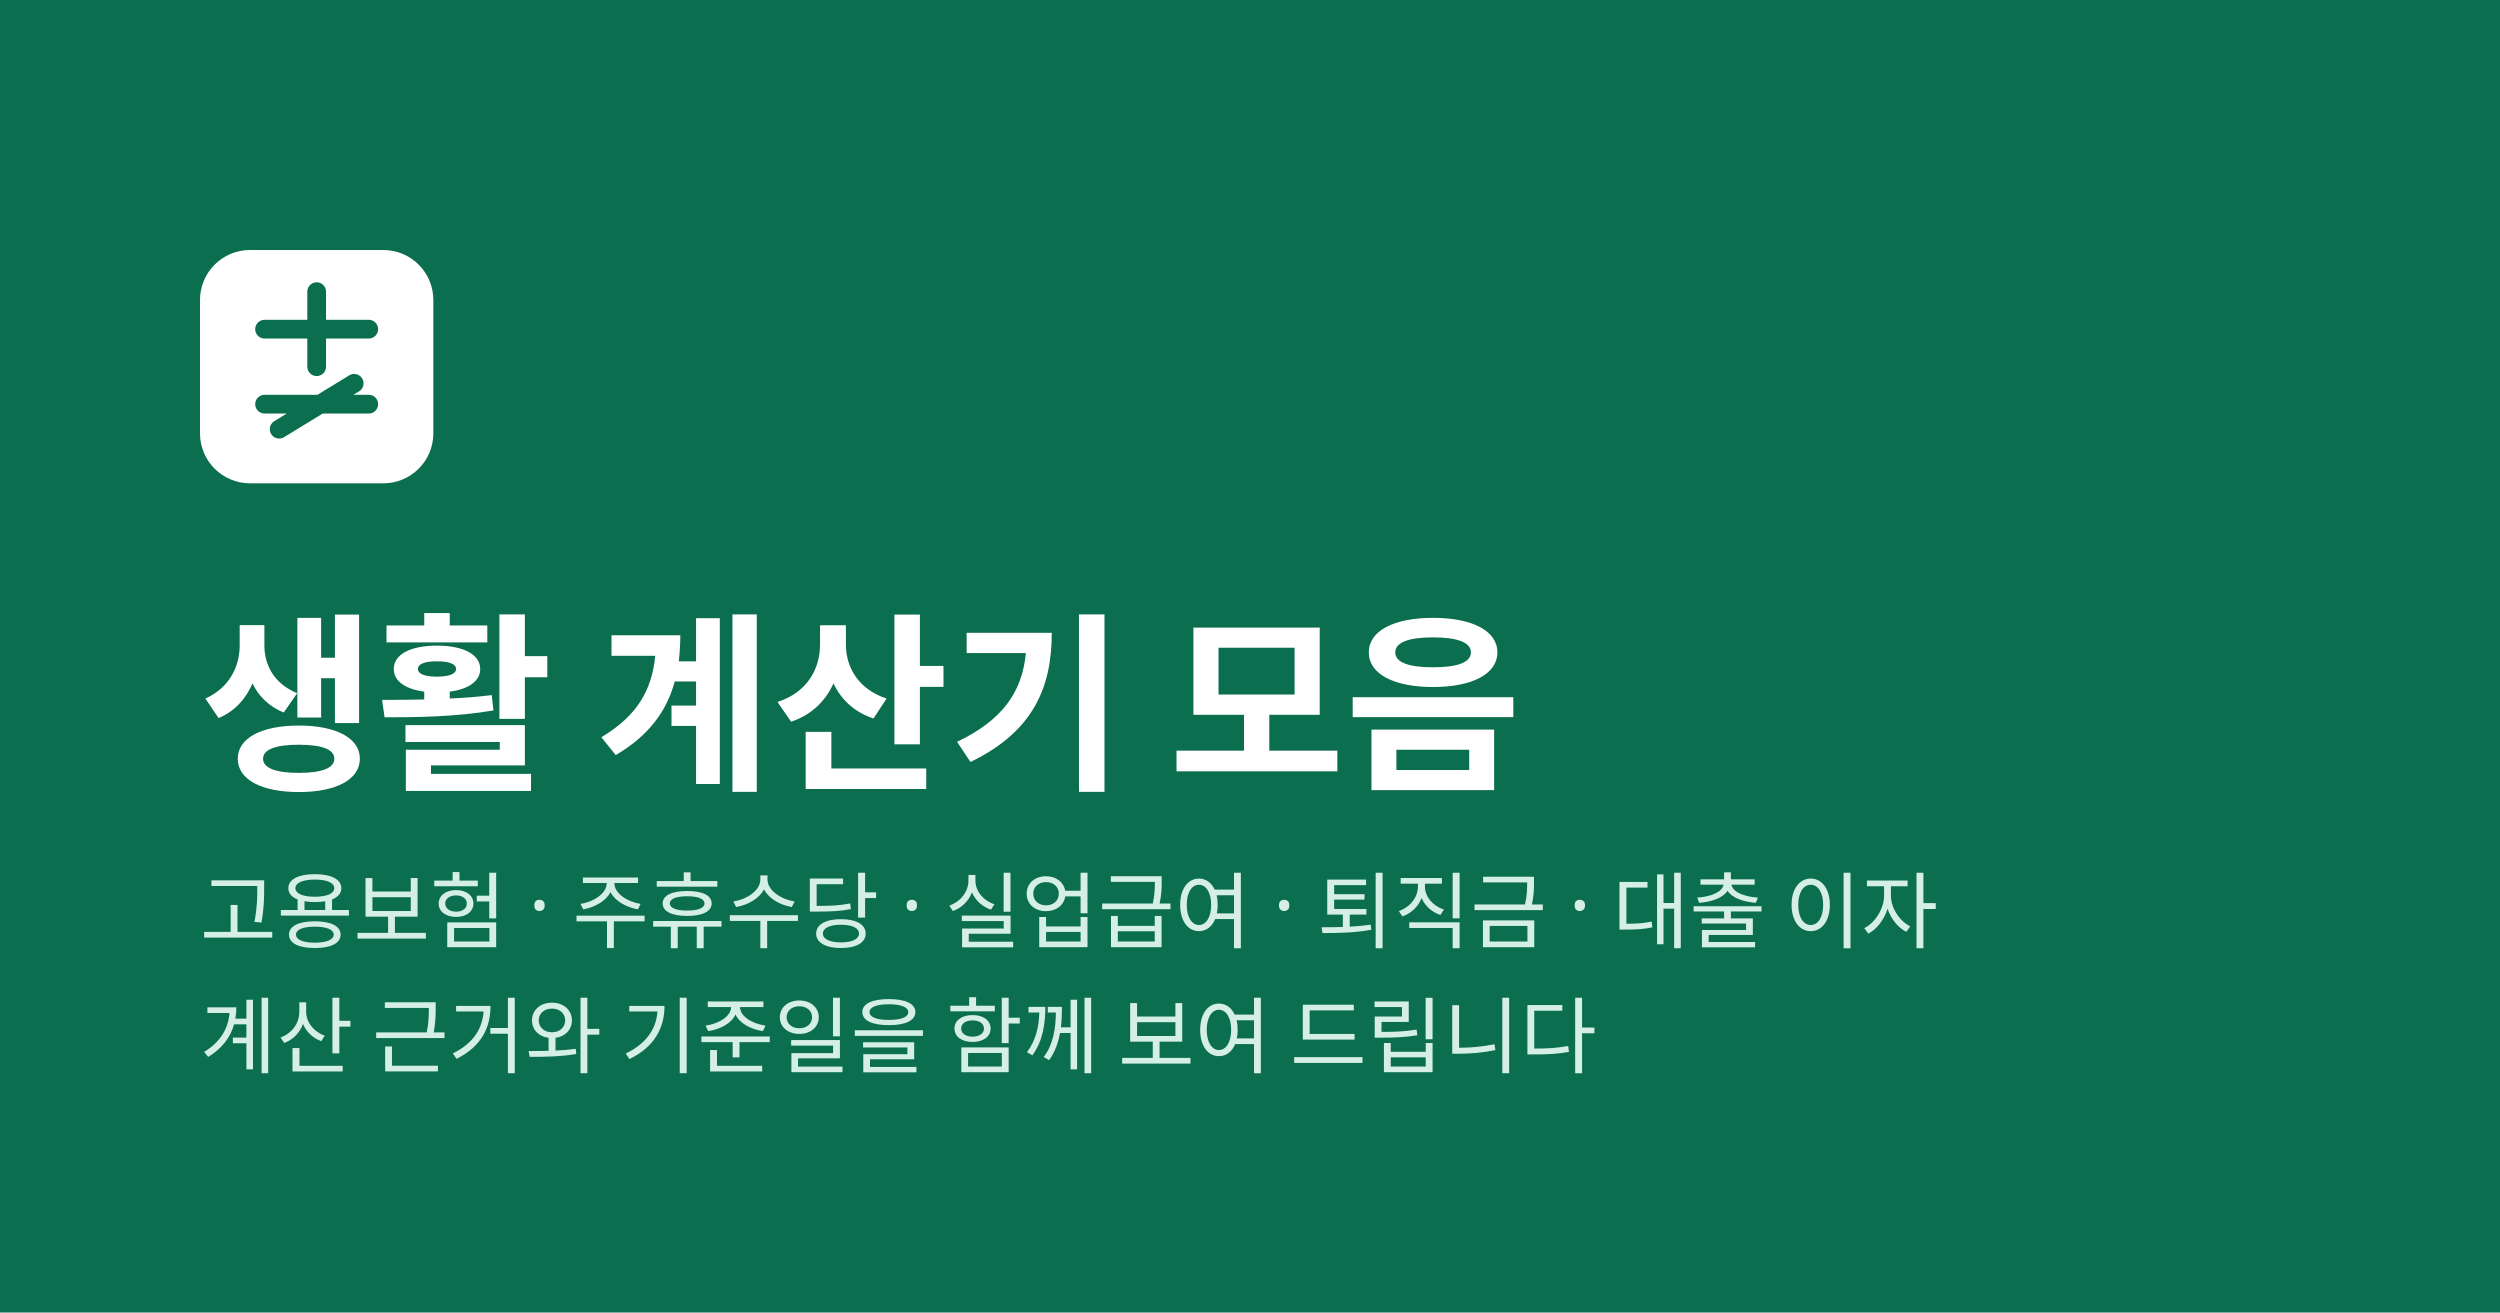
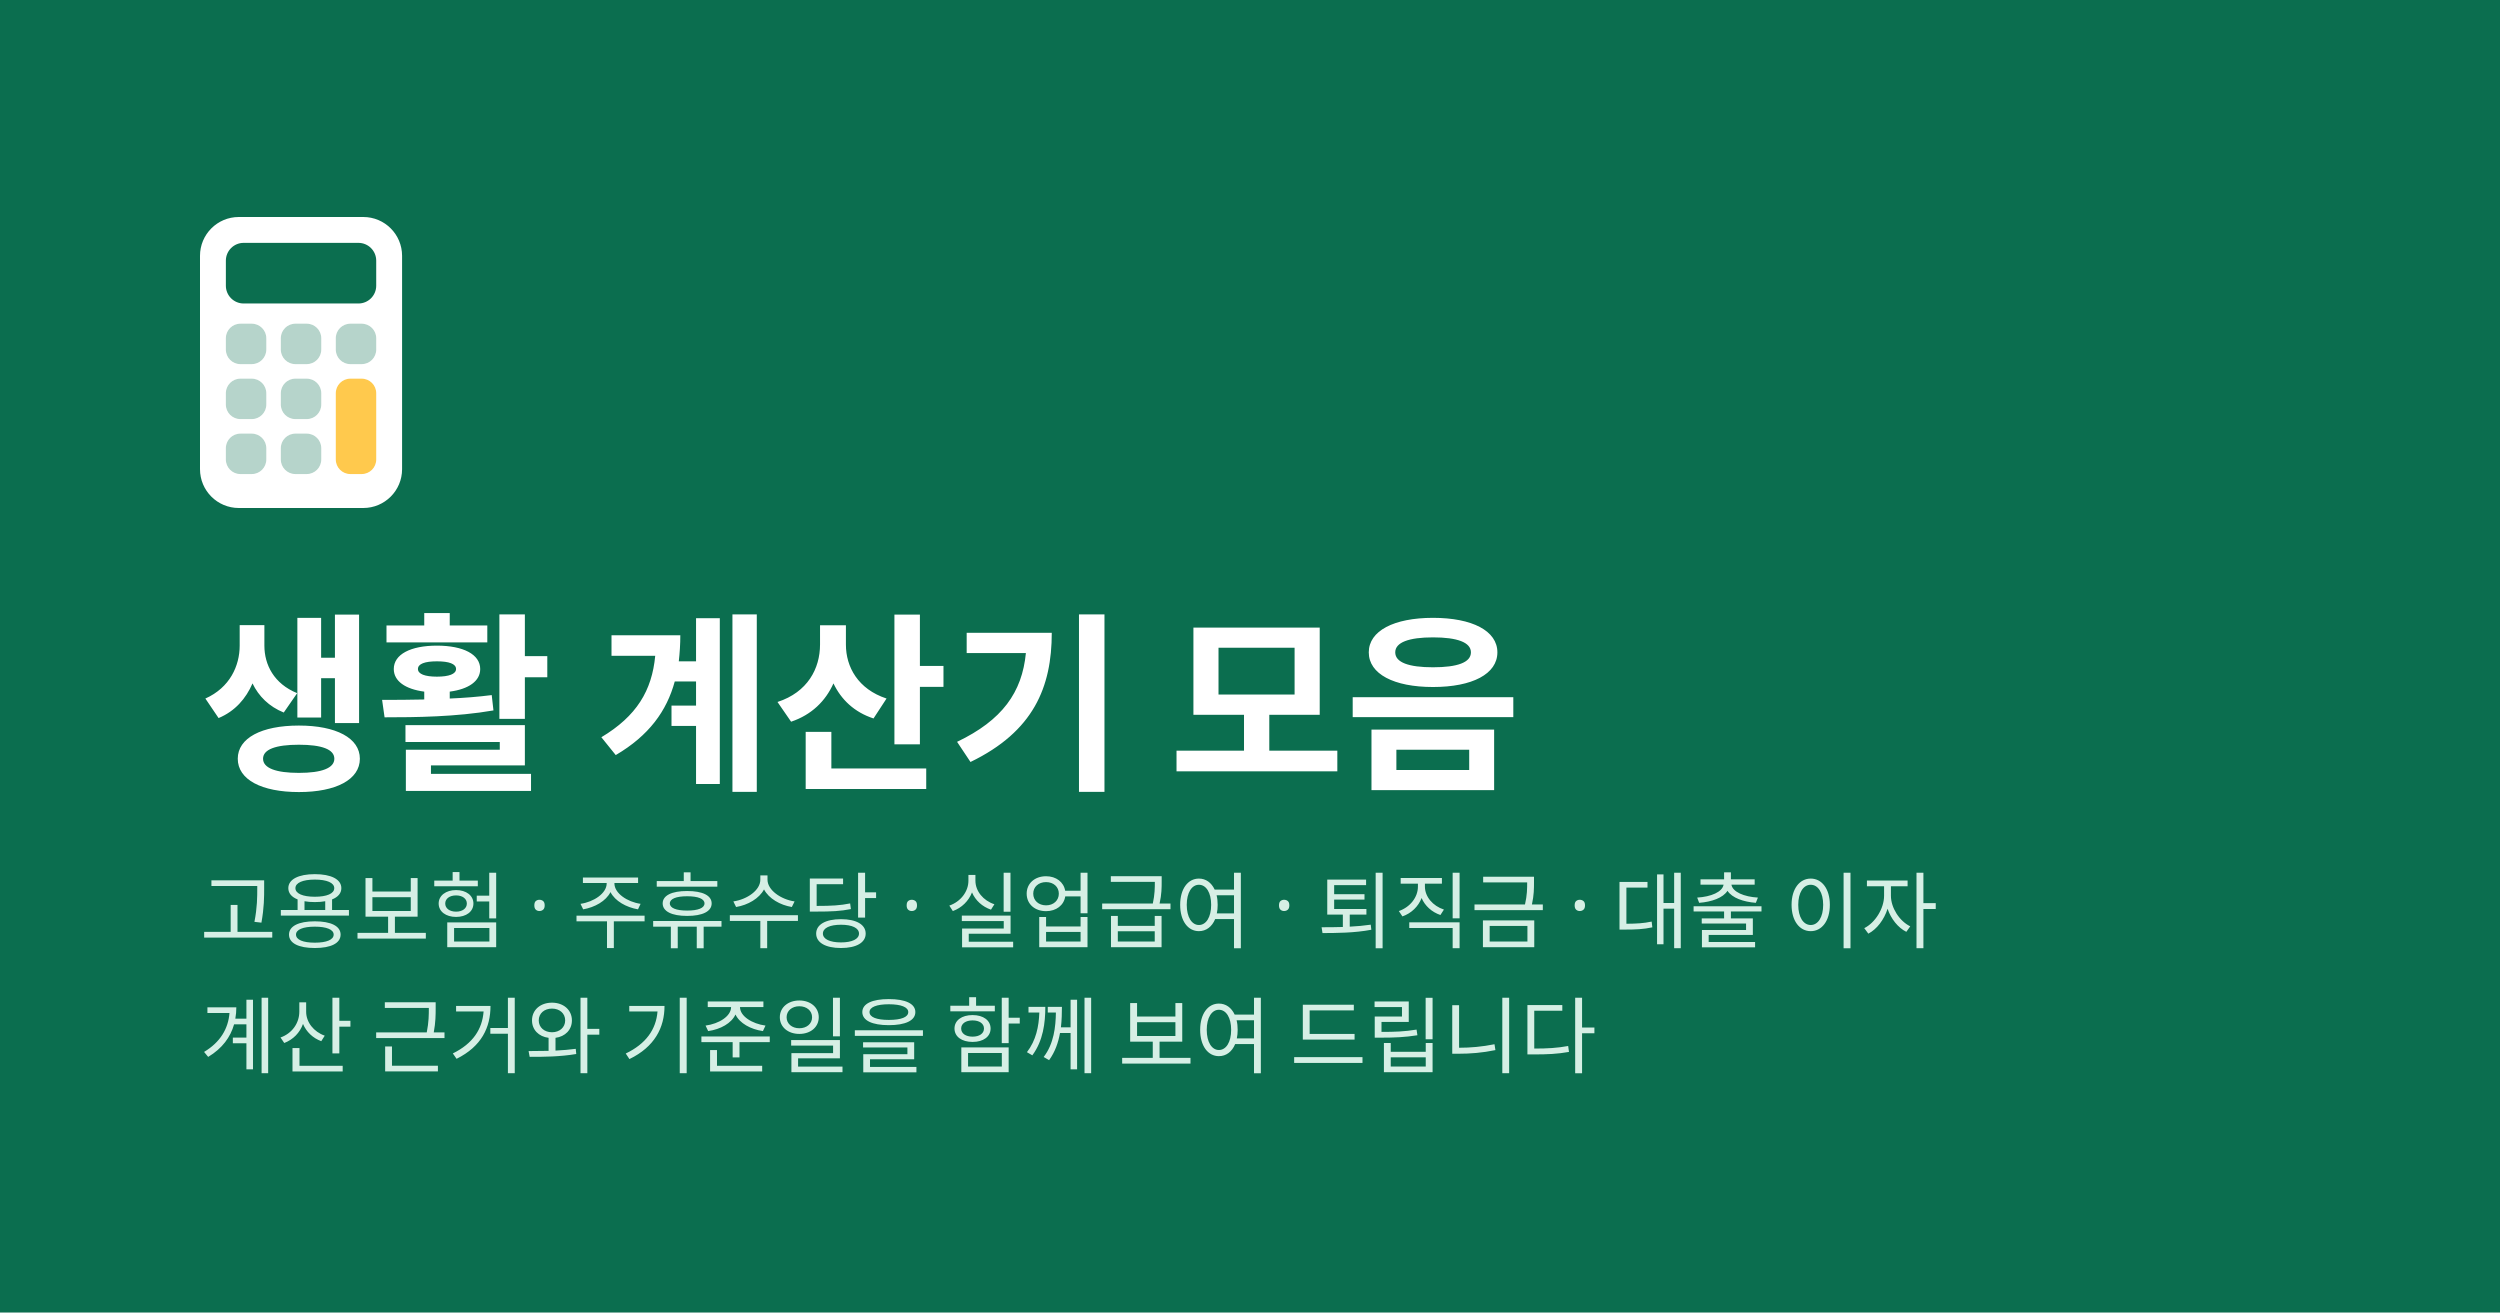
<svg xmlns="http://www.w3.org/2000/svg" width="1200" height="630" viewBox="0 0 1200 630">
  <rect width="1200" height="630" fill="#0b6e4f" />
-   <g transform="translate(96 120)">
-     <rect width="112" height="112" rx="24" fill="#ffffff" />
-     <path d="M31 38h50M31 74h50M56 20v36M38 86l36-22" stroke="#0b6e4f" stroke-width="9" stroke-linecap="round" fill="none" />
-   </g>
+   <svg x="96" y="104" width="97" height="140" viewBox="262 152 500 720">
+     <rect x="262" y="152" width="500" height="720" rx="96" fill="#fff" />
+     <rect x="326" y="216" width="372" height="150" rx="44" fill="#0b6e4f" />
+     <g fill="#0b6e4f" opacity=".3">
+       <rect x="326" y="416" width="100" height="100" rx="36" />
+       <rect x="462" y="416" width="100" height="100" rx="36" />
+       <rect x="598" y="416" width="100" height="100" rx="36" />
+       <rect x="326" y="552" width="100" height="100" rx="36" />
+       <rect x="462" y="552" width="100" height="100" rx="36" />
+       <rect x="326" y="688" width="100" height="100" rx="36" />
+       <rect x="462" y="688" width="100" height="100" rx="36" />
+     </g>
+     <rect x="598" y="552" width="100" height="236" rx="36" fill="#FFC94D" />
+   </svg>
  <text x="96" y="372" font-family="Malgun Gothic, Apple SD Gothic Neo, Noto Sans KR, sans-serif" font-size="92" font-weight="700" fill="#ffffff">생활 계산기 모음</text>
  <text x="96" y="452" font-family="Malgun Gothic, Apple SD Gothic Neo, Noto Sans KR, sans-serif" font-size="40" fill="#d6efe5">고용보험 · 주휴수당 · 실업급여 · 퇴직금 · 대출 이자</text>
  <text x="96" y="512" font-family="Malgun Gothic, Apple SD Gothic Neo, Noto Sans KR, sans-serif" font-size="40" fill="#d6efe5">계산 근거와 기준일을 함께 보여 드립니다</text>
</svg>
